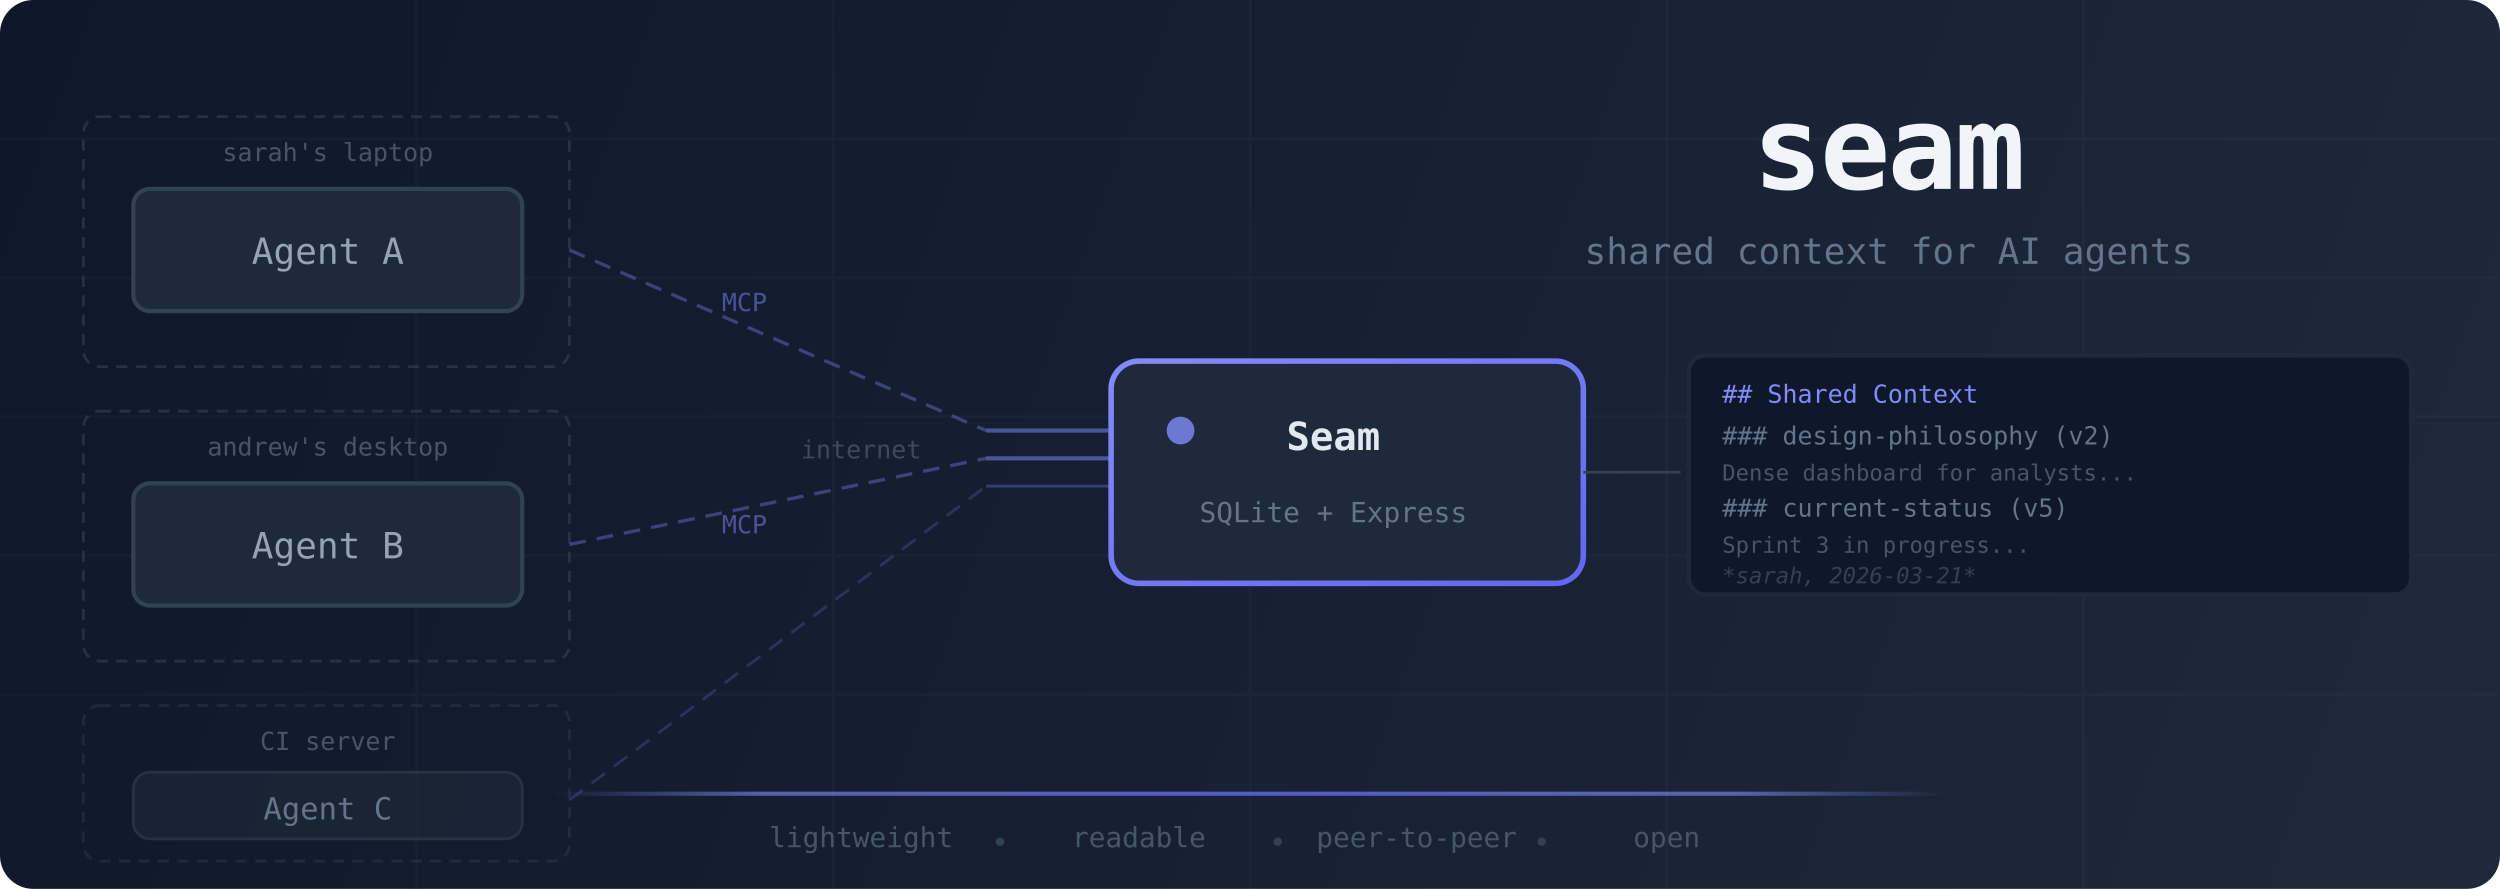
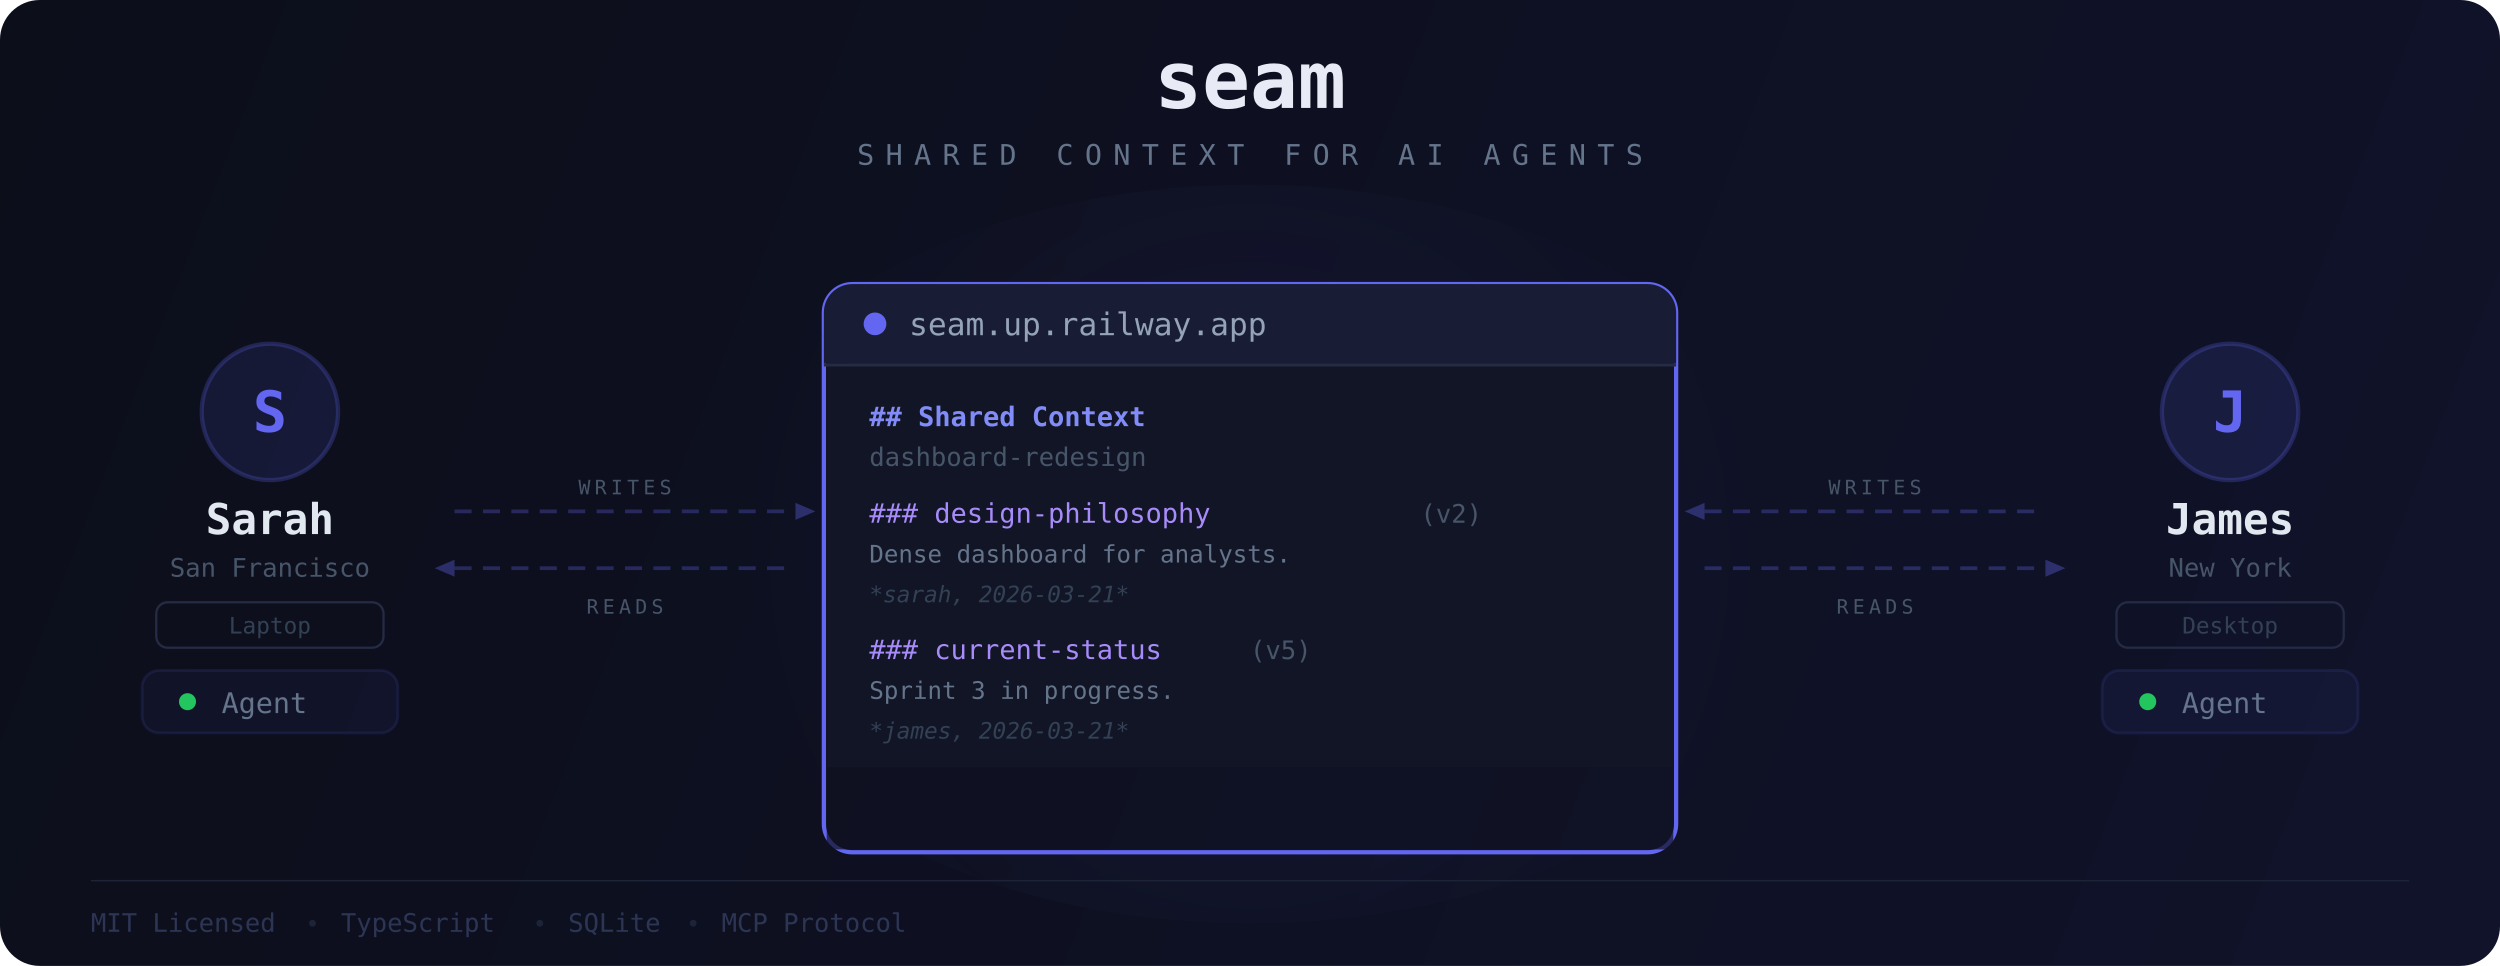
- <svg xmlns="http://www.w3.org/2000/svg" viewBox="0 0 900 320" fill="none">
+ <svg xmlns="http://www.w3.org/2000/svg" viewBox="0 0 880 340" fill="none">
  <defs>
-     <linearGradient id="bg" x1="0" y1="0" x2="900" y2="320" gradientUnits="userSpaceOnUse">
-       <stop offset="0%" stop-color="#0f172a" />
-       <stop offset="100%" stop-color="#1e293b" />
+     <linearGradient id="bg" x1="0" y1="0" x2="880" y2="340" gradientUnits="userSpaceOnUse">
+       <stop offset="0%" stop-color="#0c0e1a" />
+       <stop offset="100%" stop-color="#10132a" />
    </linearGradient>
-     <linearGradient id="accent" x1="0" y1="0" x2="1" y2="1">
-       <stop offset="0%" stop-color="#818cf8" />
-       <stop offset="100%" stop-color="#6366f1" />
-     </linearGradient>
-     <linearGradient id="line" x1="0" y1="0" x2="1" y2="0">
-       <stop offset="0%" stop-color="#818cf8" stop-opacity="0" />
-       <stop offset="15%" stop-color="#818cf8" stop-opacity="0.6" />
-       <stop offset="50%" stop-color="#6366f1" stop-opacity="0.8" />
-       <stop offset="85%" stop-color="#818cf8" stop-opacity="0.6" />
-       <stop offset="100%" stop-color="#818cf8" stop-opacity="0" />
-     </linearGradient>
-     <linearGradient id="dashed-line" x1="0" y1="0" x2="1" y2="0">
-       <stop offset="0%" stop-color="#818cf8" stop-opacity="0.2" />
-       <stop offset="50%" stop-color="#818cf8" stop-opacity="0.5" />
-       <stop offset="100%" stop-color="#818cf8" stop-opacity="0.8" />
-     </linearGradient>
+     <radialGradient id="server-glow" cx="440" cy="195" r="180" gradientUnits="userSpaceOnUse">
+       <stop offset="0%" stop-color="#6366f1" stop-opacity="0.08" />
+       <stop offset="100%" stop-color="#6366f1" stop-opacity="0" />
+     </radialGradient>
  </defs>
-   <rect width="900" height="320" rx="12" fill="url(#bg)" />
-   <g opacity="0.04" stroke="#94a3b8" stroke-width="1">
-     <line x1="0" y1="50" x2="900" y2="50" />
-     <line x1="0" y1="100" x2="900" y2="100" />
-     <line x1="0" y1="150" x2="900" y2="150" />
-     <line x1="0" y1="200" x2="900" y2="200" />
-     <line x1="0" y1="250" x2="900" y2="250" />
-     <line x1="150" y1="0" x2="150" y2="320" />
-     <line x1="300" y1="0" x2="300" y2="320" />
-     <line x1="450" y1="0" x2="450" y2="320" />
-     <line x1="600" y1="0" x2="600" y2="320" />
-     <line x1="750" y1="0" x2="750" y2="320" />
+   <rect width="880" height="340" rx="14" fill="url(#bg)" />
+   <ellipse cx="440" cy="195" rx="200" ry="130" fill="url(#server-glow)" />
+   <text x="440" y="38" text-anchor="middle" font-family="'SF Mono','Fira Code',ui-monospace,monospace" font-size="28" font-weight="800" fill="#e8eaf6">seam</text>
+   <text x="440" y="58" text-anchor="middle" font-family="'SF Mono','Fira Code',ui-monospace,monospace" font-size="10" fill="#64748b" letter-spacing="4">SHARED CONTEXT FOR AI AGENTS</text>
+   <g>
+     <circle cx="95" cy="145" r="24" fill="rgba(99,102,241,0.12)" stroke="rgba(99,102,241,0.25)" stroke-width="1.5" />
+     <text x="95" y="152" text-anchor="middle" font-family="'SF Mono','Fira Code',ui-monospace,monospace" font-size="20" font-weight="700" fill="#6366f1">S</text>
+     <text x="95" y="188" text-anchor="middle" font-family="'SF Mono','Fira Code',ui-monospace,monospace" font-size="15" font-weight="700" fill="#e2e8f0">Sarah</text>
+     <text x="95" y="203" text-anchor="middle" font-family="'SF Mono','Fira Code',ui-monospace,monospace" font-size="9" fill="#475569">San Francisco</text>
+     <rect x="55" y="212" width="80" height="16" rx="4" fill="none" stroke="#252b45" stroke-width="0.8" />
+     <text x="95" y="223" text-anchor="middle" font-family="'SF Mono','Fira Code',ui-monospace,monospace" font-size="8" fill="#334155">Laptop</text>
+     <rect x="50" y="236" width="90" height="22" rx="6" fill="rgba(99,102,241,0.06)" stroke="rgba(99,102,241,0.12)" stroke-width="1" />
+     <circle cx="66" cy="247" r="3" fill="#22c55e" />
+     <text x="78" y="251" font-family="'SF Mono','Fira Code',ui-monospace,monospace" font-size="10" fill="#64748b">Agent</text>
  </g>
-   <text x="680" y="68" text-anchor="middle" font-family="ui-monospace, SFMono-Regular, Menlo, Monaco, monospace" font-size="42" font-weight="bold" fill="#f1f5f9" letter-spacing="-1">seam</text>
-   <text x="680" y="95" text-anchor="middle" font-family="ui-monospace, SFMono-Regular, Menlo, Monaco, monospace" font-size="13" fill="#64748b">shared context for AI agents</text>
-   <rect x="30" y="42" width="175" height="90" rx="6" fill="none" stroke="#334155" stroke-width="1" stroke-dasharray="4 3" opacity="0.6" />
-   <text x="118" y="58" text-anchor="middle" font-family="ui-monospace, SFMono-Regular, Menlo, Monaco, monospace" font-size="9" fill="#475569">sarah's laptop</text>
-   <rect x="48" y="68" width="140" height="44" rx="6" fill="#1e293b" stroke="#334155" stroke-width="1.5" />
-   <text x="118" y="95" text-anchor="middle" font-family="ui-monospace, SFMono-Regular, Menlo, Monaco, monospace" font-size="13" fill="#94a3b8">Agent A</text>
-   <rect x="30" y="148" width="175" height="90" rx="6" fill="none" stroke="#334155" stroke-width="1" stroke-dasharray="4 3" opacity="0.6" />
-   <text x="118" y="164" text-anchor="middle" font-family="ui-monospace, SFMono-Regular, Menlo, Monaco, monospace" font-size="9" fill="#475569">andrew's desktop</text>
-   <rect x="48" y="174" width="140" height="44" rx="6" fill="#1e293b" stroke="#334155" stroke-width="1.5" />
-   <text x="118" y="201" text-anchor="middle" font-family="ui-monospace, SFMono-Regular, Menlo, Monaco, monospace" font-size="13" fill="#94a3b8">Agent B</text>
-   <rect x="30" y="254" width="175" height="56" rx="6" fill="none" stroke="#334155" stroke-width="1" stroke-dasharray="4 3" opacity="0.4" />
-   <text x="118" y="270" text-anchor="middle" font-family="ui-monospace, SFMono-Regular, Menlo, Monaco, monospace" font-size="9" fill="#475569">CI server</text>
-   <rect x="48" y="278" width="140" height="24" rx="6" fill="#1e293b" stroke="#334155" stroke-width="1" opacity="0.6" />
-   <text x="118" y="295" text-anchor="middle" font-family="ui-monospace, SFMono-Regular, Menlo, Monaco, monospace" font-size="11" fill="#64748b">Agent C</text>
-   <text x="310" y="165" text-anchor="middle" font-family="ui-monospace, SFMono-Regular, Menlo, Monaco, monospace" font-size="9" fill="#475569" opacity="0.8">internet</text>
-   <line x1="205" y1="90" x2="355" y2="155" stroke="#818cf8" stroke-width="1.2" opacity="0.35" stroke-dasharray="6 4" />
-   <text x="268" y="112" text-anchor="middle" font-family="ui-monospace, SFMono-Regular, Menlo, Monaco, monospace" font-size="9" fill="#818cf8" opacity="0.5">MCP</text>
-   <line x1="205" y1="196" x2="355" y2="165" stroke="#818cf8" stroke-width="1.2" opacity="0.35" stroke-dasharray="6 4" />
-   <text x="268" y="192" text-anchor="middle" font-family="ui-monospace, SFMono-Regular, Menlo, Monaco, monospace" font-size="9" fill="#818cf8" opacity="0.5">MCP</text>
-   <line x1="205" y1="288" x2="355" y2="175" stroke="#818cf8" stroke-width="1" opacity="0.2" stroke-dasharray="6 4" />
-   <line x1="355" y1="155" x2="400" y2="155" stroke="#818cf8" stroke-width="1.5" opacity="0.5" />
-   <line x1="355" y1="165" x2="400" y2="165" stroke="#818cf8" stroke-width="1.5" opacity="0.5" />
-   <line x1="355" y1="175" x2="400" y2="175" stroke="#818cf8" stroke-width="1" opacity="0.3" />
-   <rect x="400" y="130" width="170" height="80" rx="10" fill="#1e293b" stroke="url(#accent)" stroke-width="2" />
-   <circle cx="425" cy="155" r="5" fill="#818cf8" opacity="0.8" />
-   <text x="480" y="162" text-anchor="middle" font-family="ui-monospace, SFMono-Regular, Menlo, Monaco, monospace" font-size="14" font-weight="bold" fill="#e2e8f0">Seam</text>
-   <text x="480" y="188" text-anchor="middle" font-family="ui-monospace, SFMono-Regular, Menlo, Monaco, monospace" font-size="10" fill="#64748b">SQLite + Express</text>
-   <rect x="608" y="128" width="260" height="86" rx="6" fill="#0f172a" stroke="#1e293b" stroke-width="1.5" />
-   <text x="620" y="145" font-family="ui-monospace, SFMono-Regular, Menlo, Monaco, monospace" font-size="9" fill="#818cf8">## Shared Context</text>
-   <text x="620" y="160" font-family="ui-monospace, SFMono-Regular, Menlo, Monaco, monospace" font-size="9" fill="#64748b">### design-philosophy (v2)</text>
-   <text x="620" y="173" font-family="ui-monospace, SFMono-Regular, Menlo, Monaco, monospace" font-size="8" fill="#475569">Dense dashboard for analysts...</text>
-   <text x="620" y="186" font-family="ui-monospace, SFMono-Regular, Menlo, Monaco, monospace" font-size="9" fill="#64748b">### current-status (v5)</text>
-   <text x="620" y="199" font-family="ui-monospace, SFMono-Regular, Menlo, Monaco, monospace" font-size="8" fill="#475569">Sprint 3 in progress...</text>
-   <text x="620" y="210" font-family="ui-monospace, SFMono-Regular, Menlo, Monaco, monospace" font-size="8" fill="#334155" font-style="italic">*sarah, 2026-03-21*</text>
-   <line x1="570" y1="170" x2="605" y2="170" stroke="#334155" stroke-width="1" />
-   <rect x="200" y="285" width="500" height="1.5" rx="1" fill="url(#line)" />
-   <text x="310" y="305" text-anchor="middle" font-family="ui-monospace, SFMono-Regular, Menlo, Monaco, monospace" font-size="10" fill="#475569">lightweight</text>
-   <text x="410" y="305" text-anchor="middle" font-family="ui-monospace, SFMono-Regular, Menlo, Monaco, monospace" font-size="10" fill="#475569">readable</text>
-   <text x="510" y="305" text-anchor="middle" font-family="ui-monospace, SFMono-Regular, Menlo, Monaco, monospace" font-size="10" fill="#475569">peer-to-peer</text>
-   <text x="600" y="305" text-anchor="middle" font-family="ui-monospace, SFMono-Regular, Menlo, Monaco, monospace" font-size="10" fill="#475569">open</text>
-   <circle cx="360" cy="303" r="1.5" fill="#334155" />
-   <circle cx="460" cy="303" r="1.5" fill="#334155" />
-   <circle cx="555" cy="303" r="1.5" fill="#334155" />
+   <g>
+     <line x1="160" y1="180" x2="280" y2="180" stroke="#6366f1" stroke-width="1.3" stroke-dasharray="6 4" opacity="0.3" />
+     <polygon points="280,177 287,180 280,183" fill="#6366f1" opacity="0.35" />
+     <line x1="160" y1="200" x2="280" y2="200" stroke="#6366f1" stroke-width="1.3" stroke-dasharray="6 4" opacity="0.3" />
+     <polygon points="160,197 153,200 160,203" fill="#6366f1" opacity="0.35" />
+     <text x="220" y="174" text-anchor="middle" font-family="'SF Mono','Fira Code',ui-monospace,monospace" font-size="7" fill="#475569" letter-spacing="1.5">WRITES</text>
+     <text x="220" y="216" text-anchor="middle" font-family="'SF Mono','Fira Code',ui-monospace,monospace" font-size="7" fill="#475569" letter-spacing="1.5">READS</text>
+   </g>
+   <g>
+     <rect x="290" y="100" width="300" height="200" rx="10" fill="#111525" stroke="#6366f1" stroke-width="1.5" />
+     <rect x="290" y="100" width="300" height="28" rx="10" fill="#181d35" />
+     <rect x="290" y="118" width="300" height="10" fill="#181d35" />
+     <rect x="290" y="128" width="300" height="1" fill="#252b45" />
+     <circle cx="308" cy="114" r="4" fill="#6366f1" />
+     <text x="320" y="118" font-family="'SF Mono','Fira Code',ui-monospace,monospace" font-size="11" fill="#94a3b8">seam.up.railway.app</text>
+     <text x="306" y="150" font-family="'SF Mono','Fira Code',ui-monospace,monospace" font-size="9.5" font-weight="600" fill="#818cf8">## Shared Context</text>
+     <text x="306" y="164" font-family="'SF Mono','Fira Code',ui-monospace,monospace" font-size="9" fill="#475569">dashboard-redesign</text>
+     <text x="306" y="184" font-family="'SF Mono','Fira Code',ui-monospace,monospace" font-size="9.5" fill="#a78bfa">### design-philosophy</text>
+     <text x="500" y="184" font-family="'SF Mono','Fira Code',ui-monospace,monospace" font-size="9" fill="#475569">(v2)</text>
+     <text x="306" y="198" font-family="'SF Mono','Fira Code',ui-monospace,monospace" font-size="8.5" fill="#64748b">Dense dashboard for analysts.</text>
+     <text x="306" y="212" font-family="'SF Mono','Fira Code',ui-monospace,monospace" font-size="8" fill="#334155" font-style="italic">*sarah, 2026-03-21*</text>
+     <text x="306" y="232" font-family="'SF Mono','Fira Code',ui-monospace,monospace" font-size="9.5" fill="#a78bfa">### current-status</text>
+     <text x="440" y="232" font-family="'SF Mono','Fira Code',ui-monospace,monospace" font-size="9" fill="#475569">(v5)</text>
+     <text x="306" y="246" font-family="'SF Mono','Fira Code',ui-monospace,monospace" font-size="8.5" fill="#64748b">Sprint 3 in progress.</text>
+     <text x="306" y="260" font-family="'SF Mono','Fira Code',ui-monospace,monospace" font-size="8" fill="#334155" font-style="italic">*james, 2026-03-21*</text>
+     <rect x="291" y="270" width="298" height="29" rx="0" fill="url(#bg)" opacity="0.7" />
+   </g>
+   <g>
+     <line x1="600" y1="180" x2="720" y2="180" stroke="#6366f1" stroke-width="1.3" stroke-dasharray="6 4" opacity="0.3" />
+     <polygon points="600,177 593,180 600,183" fill="#6366f1" opacity="0.35" />
+     <line x1="600" y1="200" x2="720" y2="200" stroke="#6366f1" stroke-width="1.3" stroke-dasharray="6 4" opacity="0.3" />
+     <polygon points="720,197 727,200 720,203" fill="#6366f1" opacity="0.35" />
+     <text x="660" y="174" text-anchor="middle" font-family="'SF Mono','Fira Code',ui-monospace,monospace" font-size="7" fill="#475569" letter-spacing="1.5">WRITES</text>
+     <text x="660" y="216" text-anchor="middle" font-family="'SF Mono','Fira Code',ui-monospace,monospace" font-size="7" fill="#475569" letter-spacing="1.5">READS</text>
+   </g>
+   <g>
+     <circle cx="785" cy="145" r="24" fill="rgba(99,102,241,0.12)" stroke="rgba(99,102,241,0.25)" stroke-width="1.5" />
+     <text x="785" y="152" text-anchor="middle" font-family="'SF Mono','Fira Code',ui-monospace,monospace" font-size="20" font-weight="700" fill="#6366f1">J</text>
+     <text x="785" y="188" text-anchor="middle" font-family="'SF Mono','Fira Code',ui-monospace,monospace" font-size="15" font-weight="700" fill="#e2e8f0">James</text>
+     <text x="785" y="203" text-anchor="middle" font-family="'SF Mono','Fira Code',ui-monospace,monospace" font-size="9" fill="#475569">New York</text>
+     <rect x="745" y="212" width="80" height="16" rx="4" fill="none" stroke="#252b45" stroke-width="0.8" />
+     <text x="785" y="223" text-anchor="middle" font-family="'SF Mono','Fira Code',ui-monospace,monospace" font-size="8" fill="#334155">Desktop</text>
+     <rect x="740" y="236" width="90" height="22" rx="6" fill="rgba(99,102,241,0.06)" stroke="rgba(99,102,241,0.12)" stroke-width="1" />
+     <circle cx="756" cy="247" r="3" fill="#22c55e" />
+     <text x="768" y="251" font-family="'SF Mono','Fira Code',ui-monospace,monospace" font-size="10" fill="#64748b">Agent</text>
+   </g>
+   <line x1="32" y1="310" x2="848" y2="310" stroke="#1e2438" stroke-width="0.5" />
+   <g font-family="'SF Mono','Fira Code',ui-monospace,monospace" font-size="9" fill="#2d3555">
+     <text x="32" y="328">MIT Licensed</text>
+     <circle cx="110" cy="325" r="1.2" fill="#1e2438" />
+     <text x="120" y="328">TypeScript</text>
+     <circle cx="190" cy="325" r="1.2" fill="#1e2438" />
+     <text x="200" y="328">SQLite</text>
+     <circle cx="244" cy="325" r="1.2" fill="#1e2438" />
+     <text x="254" y="328">MCP Protocol</text>
+   </g>
</svg>
